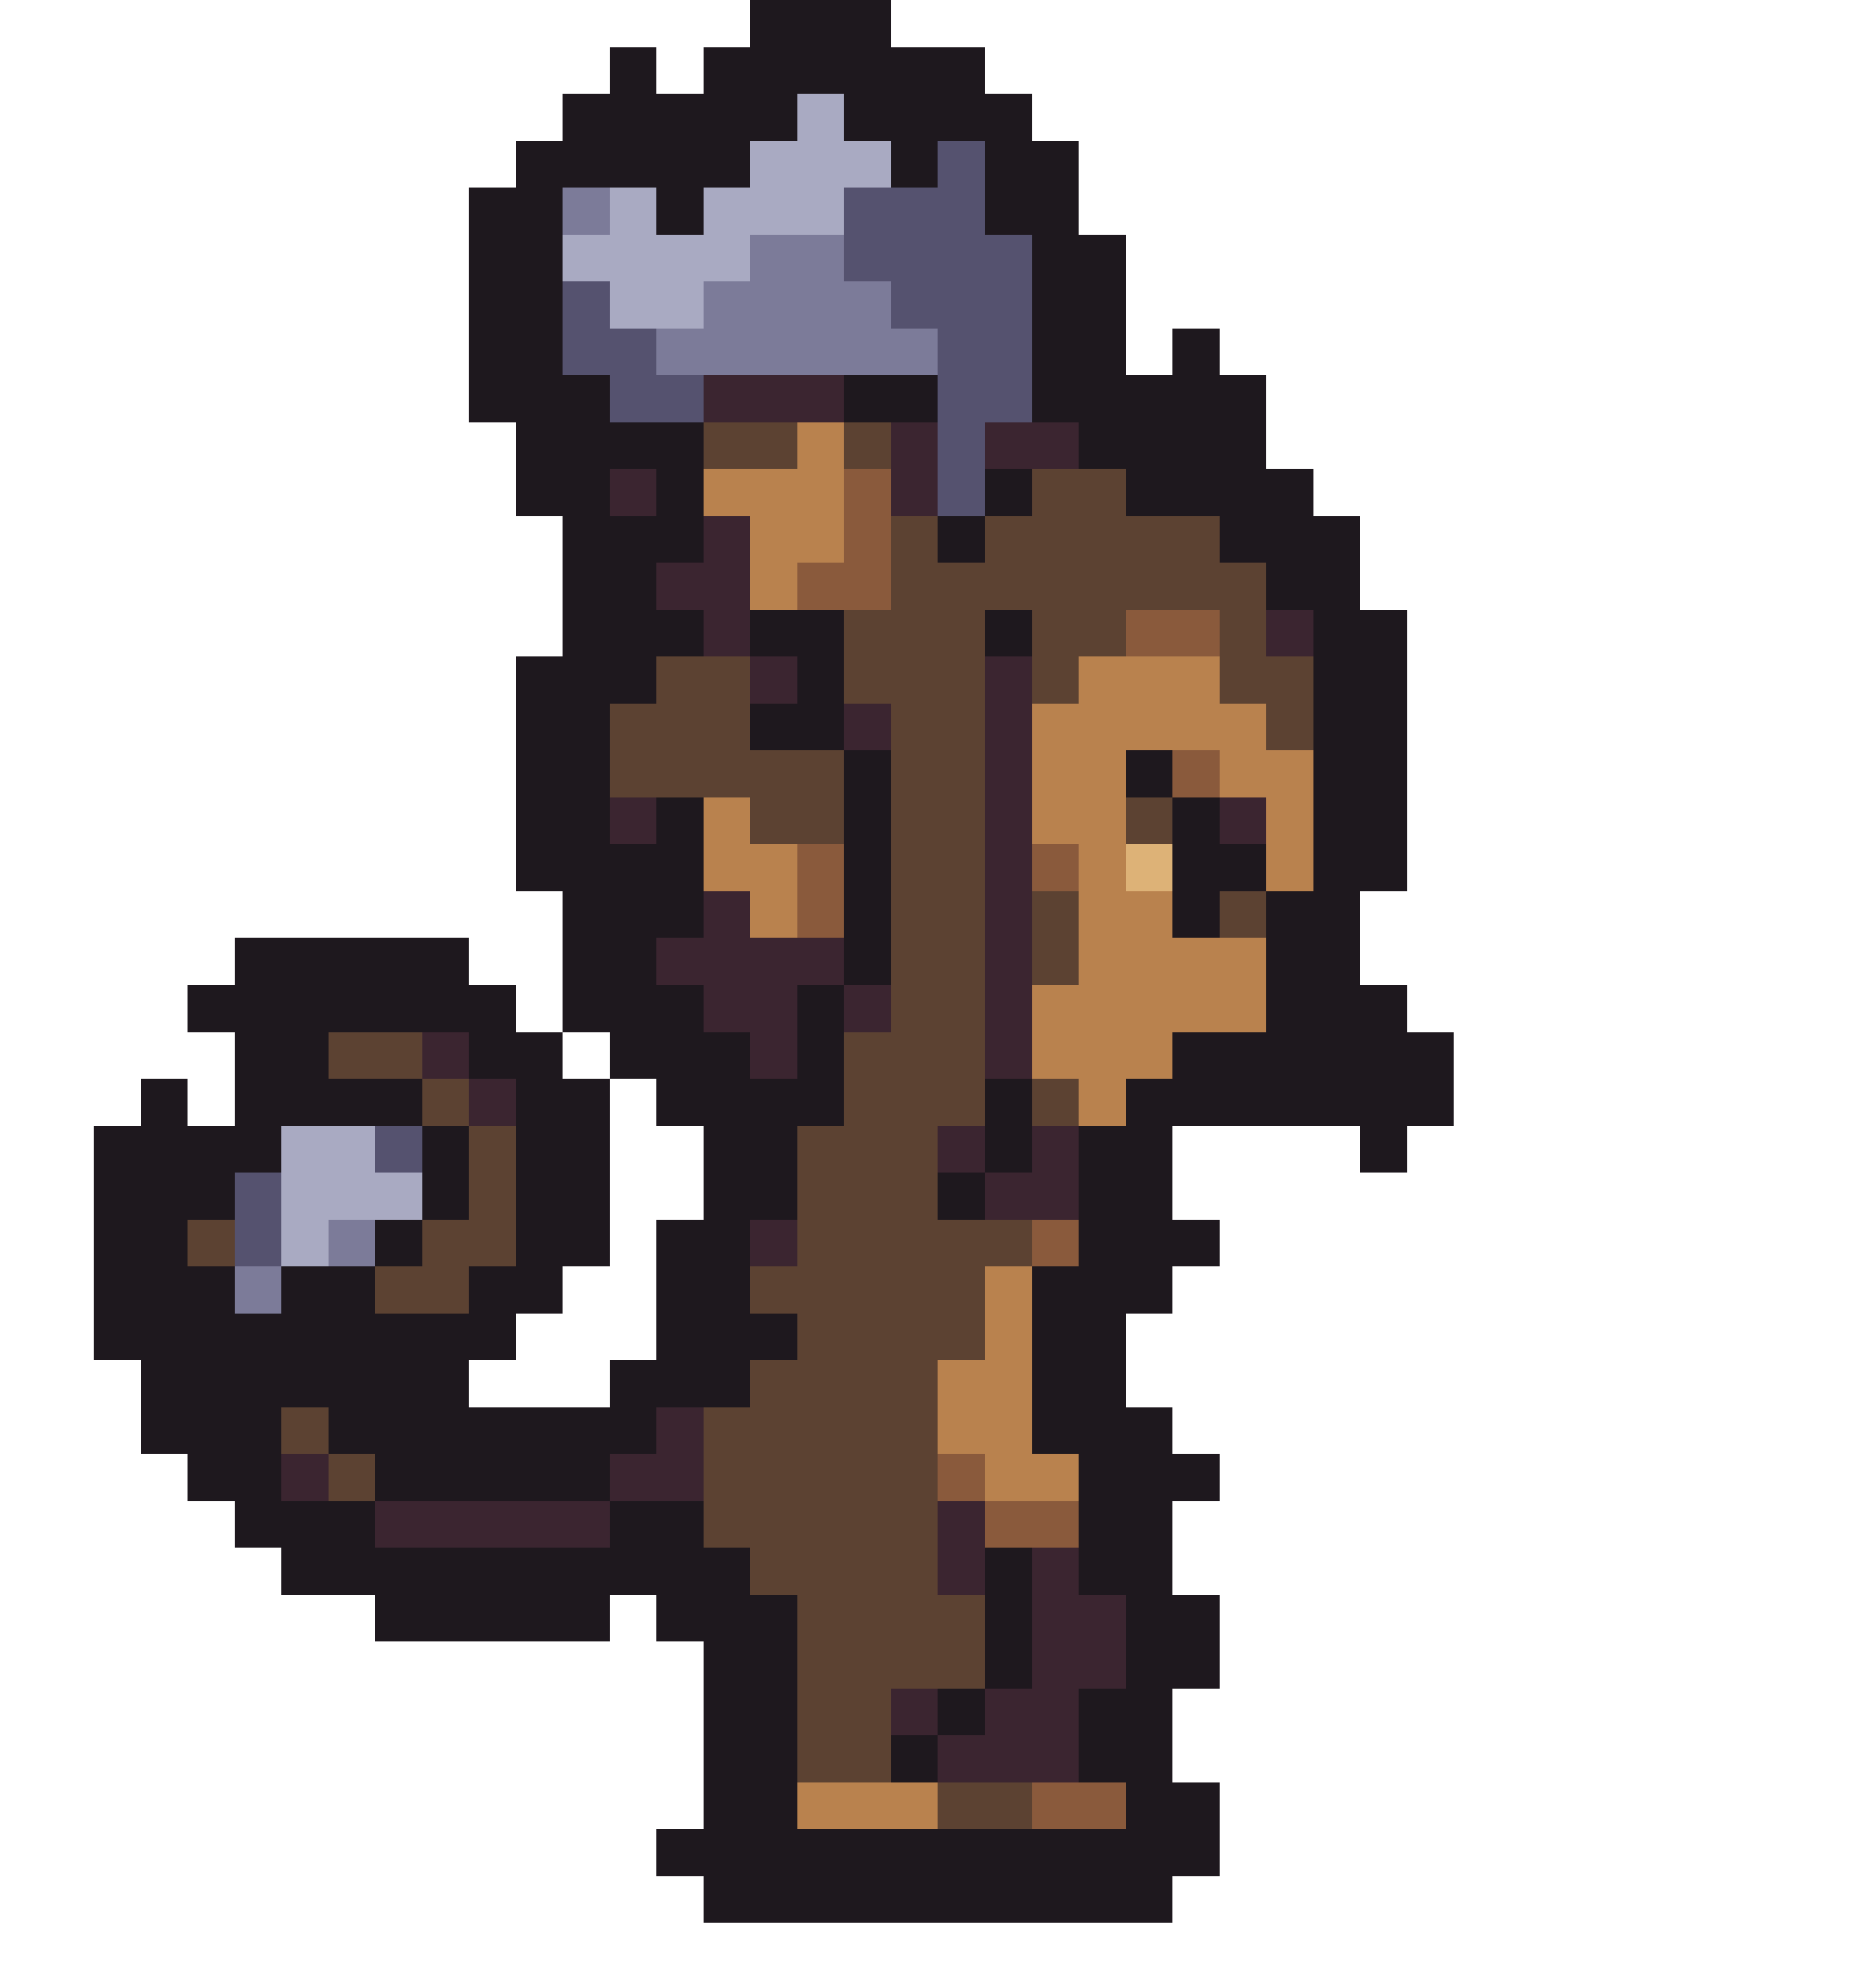
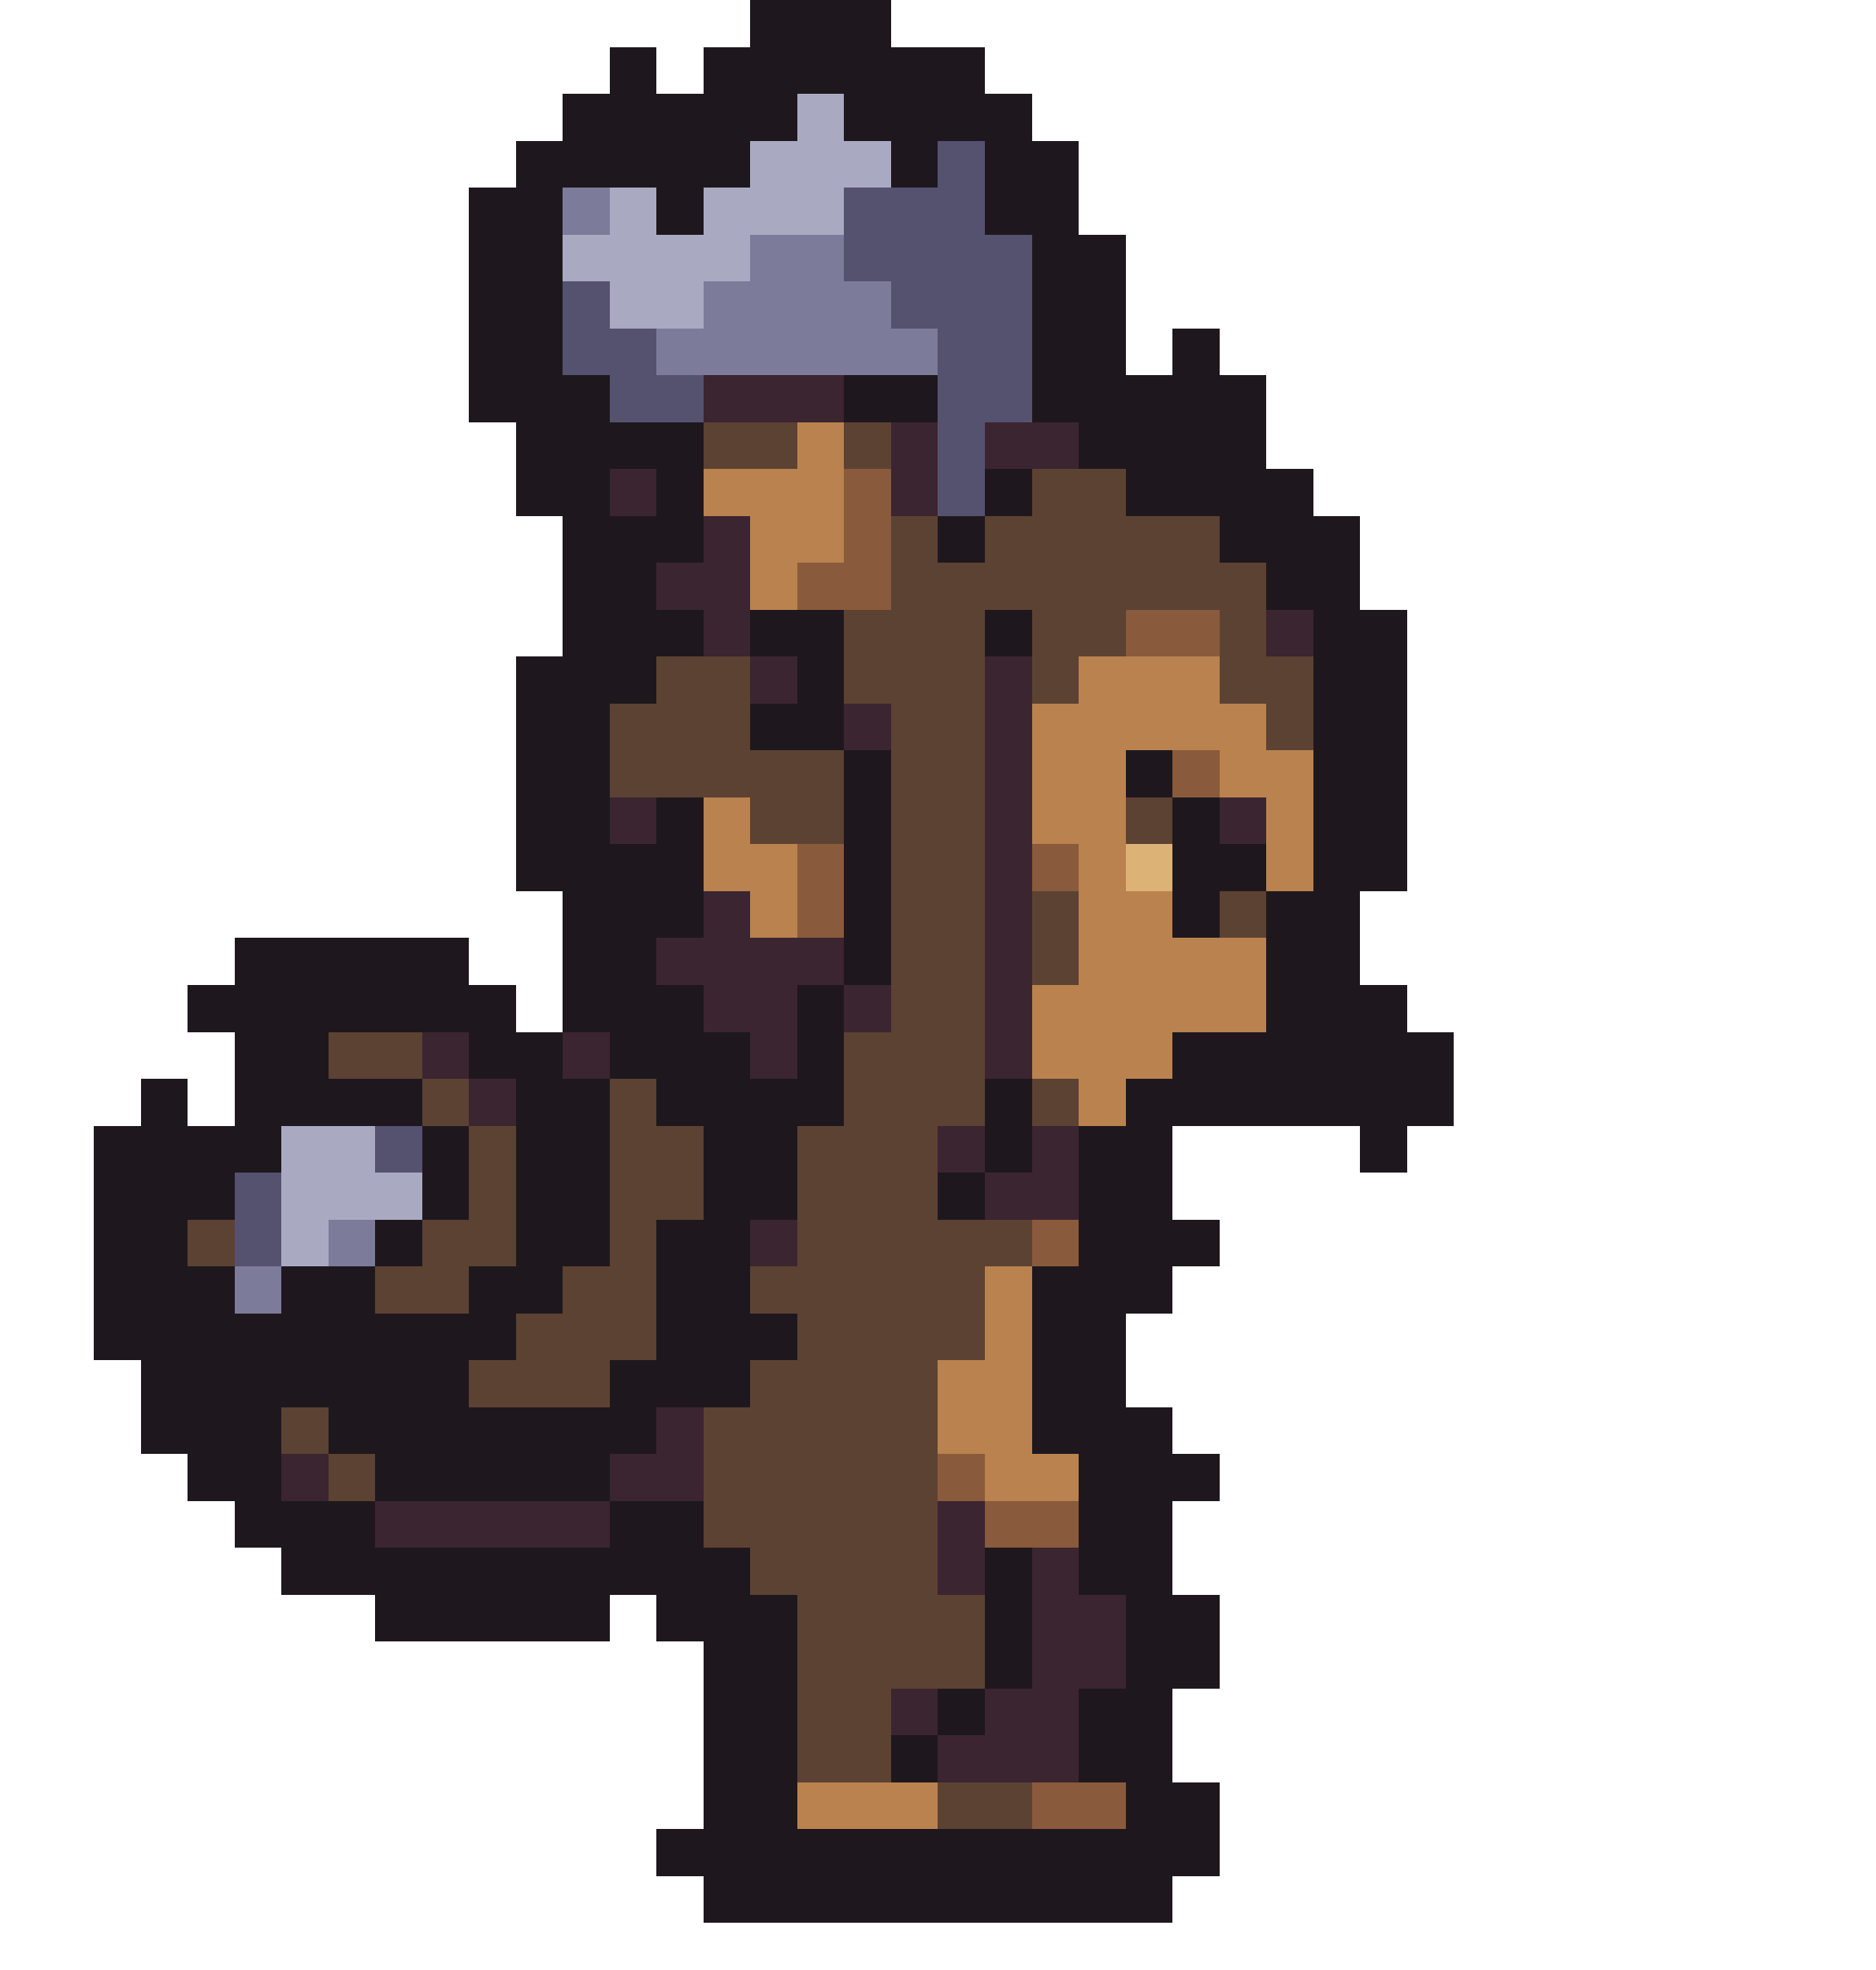
<svg xmlns="http://www.w3.org/2000/svg" width="40" height="42" viewBox="0 0 40 42" shape-rendering="crispEdges">
  <rect x="16" y="0" width="3" height="1" fill="#1e181e" />
  <rect x="13" y="1" width="1" height="1" fill="#1e181e" />
  <rect x="15" y="1" width="6" height="1" fill="#1e181e" />
  <rect x="12" y="2" width="5" height="1" fill="#1e181e" />
  <rect x="17" y="2" width="1" height="1" fill="#a9aac2" />
  <rect x="18" y="2" width="4" height="1" fill="#1e181e" />
  <rect x="11" y="3" width="5" height="1" fill="#1e181e" />
  <rect x="16" y="3" width="3" height="1" fill="#a9aac2" />
  <rect x="19" y="3" width="1" height="1" fill="#1e181e" />
  <rect x="20" y="3" width="1" height="1" fill="#55526f" />
  <rect x="21" y="3" width="2" height="1" fill="#1e181e" />
  <rect x="10" y="4" width="2" height="1" fill="#1e181e" />
  <rect x="12" y="4" width="1" height="1" fill="#7c7b99" />
  <rect x="13" y="4" width="1" height="1" fill="#a9aac2" />
  <rect x="14" y="4" width="1" height="1" fill="#1e181e" />
  <rect x="15" y="4" width="3" height="1" fill="#a9aac2" />
  <rect x="18" y="4" width="3" height="1" fill="#55526f" />
  <rect x="21" y="4" width="2" height="1" fill="#1e181e" />
  <rect x="10" y="5" width="2" height="1" fill="#1e181e" />
  <rect x="12" y="5" width="4" height="1" fill="#a9aac2" />
  <rect x="16" y="5" width="2" height="1" fill="#7c7b99" />
  <rect x="18" y="5" width="4" height="1" fill="#55526f" />
  <rect x="22" y="5" width="2" height="1" fill="#1e181e" />
  <rect x="10" y="6" width="2" height="1" fill="#1e181e" />
  <rect x="12" y="6" width="1" height="1" fill="#55526f" />
  <rect x="13" y="6" width="2" height="1" fill="#a9aac2" />
  <rect x="15" y="6" width="4" height="1" fill="#7c7b99" />
  <rect x="19" y="6" width="3" height="1" fill="#55526f" />
  <rect x="22" y="6" width="2" height="1" fill="#1e181e" />
  <rect x="10" y="7" width="2" height="1" fill="#1e181e" />
  <rect x="12" y="7" width="2" height="1" fill="#55526f" />
  <rect x="14" y="7" width="6" height="1" fill="#7c7b99" />
  <rect x="20" y="7" width="2" height="1" fill="#55526f" />
  <rect x="22" y="7" width="2" height="1" fill="#1e181e" />
  <rect x="25" y="7" width="1" height="1" fill="#1e181e" />
  <rect x="10" y="8" width="3" height="1" fill="#1e181e" />
  <rect x="13" y="8" width="2" height="1" fill="#55526f" />
  <rect x="15" y="8" width="3" height="1" fill="#3b2530" />
  <rect x="18" y="8" width="2" height="1" fill="#1e181e" />
  <rect x="20" y="8" width="2" height="1" fill="#55526f" />
  <rect x="22" y="8" width="5" height="1" fill="#1e181e" />
  <rect x="11" y="9" width="4" height="1" fill="#1e181e" />
  <rect x="15" y="9" width="2" height="1" fill="#5c4232" />
  <rect x="17" y="9" width="1" height="1" fill="#b9824e" />
  <rect x="18" y="9" width="1" height="1" fill="#5c4232" />
  <rect x="19" y="9" width="1" height="1" fill="#3b2530" />
  <rect x="20" y="9" width="1" height="1" fill="#55526f" />
  <rect x="21" y="9" width="2" height="1" fill="#3b2530" />
  <rect x="23" y="9" width="4" height="1" fill="#1e181e" />
  <rect x="11" y="10" width="2" height="1" fill="#1e181e" />
  <rect x="13" y="10" width="1" height="1" fill="#3b2530" />
  <rect x="14" y="10" width="1" height="1" fill="#1e181e" />
  <rect x="15" y="10" width="3" height="1" fill="#b9824e" />
  <rect x="18" y="10" width="1" height="1" fill="#8a5a3c" />
  <rect x="19" y="10" width="1" height="1" fill="#3b2530" />
  <rect x="20" y="10" width="1" height="1" fill="#55526f" />
  <rect x="21" y="10" width="1" height="1" fill="#1e181e" />
  <rect x="22" y="10" width="2" height="1" fill="#5c4232" />
  <rect x="24" y="10" width="4" height="1" fill="#1e181e" />
  <rect x="12" y="11" width="3" height="1" fill="#1e181e" />
  <rect x="15" y="11" width="1" height="1" fill="#3b2530" />
  <rect x="16" y="11" width="2" height="1" fill="#b9824e" />
  <rect x="18" y="11" width="1" height="1" fill="#8a5a3c" />
  <rect x="19" y="11" width="1" height="1" fill="#5c4232" />
  <rect x="20" y="11" width="1" height="1" fill="#1e181e" />
  <rect x="21" y="11" width="5" height="1" fill="#5c4232" />
  <rect x="26" y="11" width="3" height="1" fill="#1e181e" />
  <rect x="12" y="12" width="2" height="1" fill="#1e181e" />
  <rect x="14" y="12" width="2" height="1" fill="#3b2530" />
  <rect x="16" y="12" width="1" height="1" fill="#b9824e" />
  <rect x="17" y="12" width="2" height="1" fill="#8a5a3c" />
  <rect x="19" y="12" width="8" height="1" fill="#5c4232" />
  <rect x="27" y="12" width="2" height="1" fill="#1e181e" />
  <rect x="12" y="13" width="3" height="1" fill="#1e181e" />
  <rect x="15" y="13" width="1" height="1" fill="#3b2530" />
  <rect x="16" y="13" width="2" height="1" fill="#1e181e" />
  <rect x="18" y="13" width="3" height="1" fill="#5c4232" />
  <rect x="21" y="13" width="1" height="1" fill="#1e181e" />
  <rect x="22" y="13" width="2" height="1" fill="#5c4232" />
  <rect x="24" y="13" width="2" height="1" fill="#8a5a3c" />
  <rect x="26" y="13" width="1" height="1" fill="#5c4232" />
  <rect x="27" y="13" width="1" height="1" fill="#3b2530" />
  <rect x="28" y="13" width="2" height="1" fill="#1e181e" />
  <rect x="11" y="14" width="3" height="1" fill="#1e181e" />
  <rect x="14" y="14" width="2" height="1" fill="#5c4232" />
  <rect x="16" y="14" width="1" height="1" fill="#3b2530" />
  <rect x="17" y="14" width="1" height="1" fill="#1e181e" />
  <rect x="18" y="14" width="3" height="1" fill="#5c4232" />
  <rect x="21" y="14" width="1" height="1" fill="#3b2530" />
  <rect x="22" y="14" width="1" height="1" fill="#5c4232" />
  <rect x="23" y="14" width="3" height="1" fill="#b9824e" />
  <rect x="26" y="14" width="2" height="1" fill="#5c4232" />
  <rect x="28" y="14" width="2" height="1" fill="#1e181e" />
  <rect x="11" y="15" width="2" height="1" fill="#1e181e" />
  <rect x="13" y="15" width="3" height="1" fill="#5c4232" />
  <rect x="16" y="15" width="2" height="1" fill="#1e181e" />
  <rect x="18" y="15" width="1" height="1" fill="#3b2530" />
  <rect x="19" y="15" width="2" height="1" fill="#5c4232" />
  <rect x="21" y="15" width="1" height="1" fill="#3b2530" />
  <rect x="22" y="15" width="5" height="1" fill="#b9824e" />
  <rect x="27" y="15" width="1" height="1" fill="#5c4232" />
  <rect x="28" y="15" width="2" height="1" fill="#1e181e" />
  <rect x="11" y="16" width="2" height="1" fill="#1e181e" />
  <rect x="13" y="16" width="5" height="1" fill="#5c4232" />
  <rect x="18" y="16" width="1" height="1" fill="#1e181e" />
  <rect x="19" y="16" width="2" height="1" fill="#5c4232" />
  <rect x="21" y="16" width="1" height="1" fill="#3b2530" />
  <rect x="22" y="16" width="2" height="1" fill="#b9824e" />
  <rect x="24" y="16" width="1" height="1" fill="#1e181e" />
  <rect x="25" y="16" width="1" height="1" fill="#8a5a3c" />
  <rect x="26" y="16" width="2" height="1" fill="#b9824e" />
  <rect x="28" y="16" width="2" height="1" fill="#1e181e" />
  <rect x="11" y="17" width="2" height="1" fill="#1e181e" />
  <rect x="13" y="17" width="1" height="1" fill="#3b2530" />
  <rect x="14" y="17" width="1" height="1" fill="#1e181e" />
  <rect x="15" y="17" width="1" height="1" fill="#b9824e" />
  <rect x="16" y="17" width="2" height="1" fill="#5c4232" />
  <rect x="18" y="17" width="1" height="1" fill="#1e181e" />
  <rect x="19" y="17" width="2" height="1" fill="#5c4232" />
  <rect x="21" y="17" width="1" height="1" fill="#3b2530" />
  <rect x="22" y="17" width="2" height="1" fill="#b9824e" />
  <rect x="24" y="17" width="1" height="1" fill="#5c4232" />
  <rect x="25" y="17" width="1" height="1" fill="#1e181e" />
  <rect x="26" y="17" width="1" height="1" fill="#3b2530" />
  <rect x="27" y="17" width="1" height="1" fill="#b9824e" />
  <rect x="28" y="17" width="2" height="1" fill="#1e181e" />
  <rect x="11" y="18" width="4" height="1" fill="#1e181e" />
  <rect x="15" y="18" width="2" height="1" fill="#b9824e" />
  <rect x="17" y="18" width="1" height="1" fill="#8a5a3c" />
  <rect x="18" y="18" width="1" height="1" fill="#1e181e" />
  <rect x="19" y="18" width="2" height="1" fill="#5c4232" />
  <rect x="21" y="18" width="1" height="1" fill="#3b2530" />
  <rect x="22" y="18" width="1" height="1" fill="#8a5a3c" />
  <rect x="23" y="18" width="1" height="1" fill="#b9824e" />
  <rect x="24" y="18" width="1" height="1" fill="#ddb277" />
  <rect x="25" y="18" width="2" height="1" fill="#1e181e" />
  <rect x="27" y="18" width="1" height="1" fill="#b9824e" />
  <rect x="28" y="18" width="2" height="1" fill="#1e181e" />
  <rect x="12" y="19" width="3" height="1" fill="#1e181e" />
  <rect x="15" y="19" width="1" height="1" fill="#3b2530" />
  <rect x="16" y="19" width="1" height="1" fill="#b9824e" />
  <rect x="17" y="19" width="1" height="1" fill="#8a5a3c" />
  <rect x="18" y="19" width="1" height="1" fill="#1e181e" />
  <rect x="19" y="19" width="2" height="1" fill="#5c4232" />
  <rect x="21" y="19" width="1" height="1" fill="#3b2530" />
  <rect x="22" y="19" width="1" height="1" fill="#5c4232" />
  <rect x="23" y="19" width="2" height="1" fill="#b9824e" />
  <rect x="25" y="19" width="1" height="1" fill="#1e181e" />
  <rect x="26" y="19" width="1" height="1" fill="#5c4232" />
  <rect x="27" y="19" width="2" height="1" fill="#1e181e" />
  <rect x="5" y="20" width="5" height="1" fill="#1e181e" />
  <rect x="12" y="20" width="2" height="1" fill="#1e181e" />
  <rect x="14" y="20" width="4" height="1" fill="#3b2530" />
  <rect x="18" y="20" width="1" height="1" fill="#1e181e" />
  <rect x="19" y="20" width="2" height="1" fill="#5c4232" />
  <rect x="21" y="20" width="1" height="1" fill="#3b2530" />
  <rect x="22" y="20" width="1" height="1" fill="#5c4232" />
  <rect x="23" y="20" width="4" height="1" fill="#b9824e" />
  <rect x="27" y="20" width="2" height="1" fill="#1e181e" />
  <rect x="4" y="21" width="7" height="1" fill="#1e181e" />
  <rect x="12" y="21" width="3" height="1" fill="#1e181e" />
  <rect x="15" y="21" width="2" height="1" fill="#3b2530" />
  <rect x="17" y="21" width="1" height="1" fill="#1e181e" />
  <rect x="18" y="21" width="1" height="1" fill="#3b2530" />
  <rect x="19" y="21" width="2" height="1" fill="#5c4232" />
  <rect x="21" y="21" width="1" height="1" fill="#3b2530" />
  <rect x="22" y="21" width="5" height="1" fill="#b9824e" />
  <rect x="27" y="21" width="3" height="1" fill="#1e181e" />
  <rect x="5" y="22" width="2" height="1" fill="#1e181e" />
  <rect x="7" y="22" width="2" height="1" fill="#5c4232" />
  <rect x="9" y="22" width="1" height="1" fill="#3b2530" />
  <rect x="10" y="22" width="2" height="1" fill="#1e181e" />
+   <rect x="12" y="22" width="1" height="1" fill="#3b2530" />
  <rect x="13" y="22" width="3" height="1" fill="#1e181e" />
  <rect x="16" y="22" width="1" height="1" fill="#3b2530" />
  <rect x="17" y="22" width="1" height="1" fill="#1e181e" />
  <rect x="18" y="22" width="3" height="1" fill="#5c4232" />
  <rect x="21" y="22" width="1" height="1" fill="#3b2530" />
  <rect x="22" y="22" width="3" height="1" fill="#b9824e" />
  <rect x="25" y="22" width="6" height="1" fill="#1e181e" />
  <rect x="3" y="23" width="1" height="1" fill="#1e181e" />
  <rect x="5" y="23" width="4" height="1" fill="#1e181e" />
  <rect x="9" y="23" width="1" height="1" fill="#5c4232" />
  <rect x="10" y="23" width="1" height="1" fill="#3b2530" />
  <rect x="11" y="23" width="2" height="1" fill="#1e181e" />
+   <rect x="13" y="23" width="1" height="1" fill="#5c4232" />
  <rect x="14" y="23" width="4" height="1" fill="#1e181e" />
  <rect x="18" y="23" width="3" height="1" fill="#5c4232" />
  <rect x="21" y="23" width="1" height="1" fill="#1e181e" />
  <rect x="22" y="23" width="1" height="1" fill="#5c4232" />
  <rect x="23" y="23" width="1" height="1" fill="#b9824e" />
  <rect x="24" y="23" width="7" height="1" fill="#1e181e" />
  <rect x="2" y="24" width="4" height="1" fill="#1e181e" />
  <rect x="6" y="24" width="2" height="1" fill="#a9aac2" />
  <rect x="8" y="24" width="1" height="1" fill="#55526f" />
  <rect x="9" y="24" width="1" height="1" fill="#1e181e" />
  <rect x="10" y="24" width="1" height="1" fill="#5c4232" />
  <rect x="11" y="24" width="2" height="1" fill="#1e181e" />
+   <rect x="13" y="24" width="2" height="1" fill="#5c4232" />
  <rect x="15" y="24" width="2" height="1" fill="#1e181e" />
  <rect x="17" y="24" width="3" height="1" fill="#5c4232" />
  <rect x="20" y="24" width="1" height="1" fill="#3b2530" />
  <rect x="21" y="24" width="1" height="1" fill="#1e181e" />
  <rect x="22" y="24" width="1" height="1" fill="#3b2530" />
  <rect x="23" y="24" width="2" height="1" fill="#1e181e" />
  <rect x="29" y="24" width="1" height="1" fill="#1e181e" />
  <rect x="2" y="25" width="3" height="1" fill="#1e181e" />
  <rect x="5" y="25" width="1" height="1" fill="#55526f" />
  <rect x="6" y="25" width="3" height="1" fill="#a9aac2" />
  <rect x="9" y="25" width="1" height="1" fill="#1e181e" />
  <rect x="10" y="25" width="1" height="1" fill="#5c4232" />
  <rect x="11" y="25" width="2" height="1" fill="#1e181e" />
+   <rect x="13" y="25" width="2" height="1" fill="#5c4232" />
  <rect x="15" y="25" width="2" height="1" fill="#1e181e" />
  <rect x="17" y="25" width="3" height="1" fill="#5c4232" />
  <rect x="20" y="25" width="1" height="1" fill="#1e181e" />
  <rect x="21" y="25" width="2" height="1" fill="#3b2530" />
  <rect x="23" y="25" width="2" height="1" fill="#1e181e" />
  <rect x="2" y="26" width="2" height="1" fill="#1e181e" />
  <rect x="4" y="26" width="1" height="1" fill="#5c4232" />
  <rect x="5" y="26" width="1" height="1" fill="#55526f" />
  <rect x="6" y="26" width="1" height="1" fill="#a9aac2" />
  <rect x="7" y="26" width="1" height="1" fill="#7c7b99" />
  <rect x="8" y="26" width="1" height="1" fill="#1e181e" />
  <rect x="9" y="26" width="2" height="1" fill="#5c4232" />
  <rect x="11" y="26" width="2" height="1" fill="#1e181e" />
+   <rect x="13" y="26" width="1" height="1" fill="#5c4232" />
  <rect x="14" y="26" width="2" height="1" fill="#1e181e" />
  <rect x="16" y="26" width="1" height="1" fill="#3b2530" />
  <rect x="17" y="26" width="5" height="1" fill="#5c4232" />
  <rect x="22" y="26" width="1" height="1" fill="#8a5a3c" />
  <rect x="23" y="26" width="3" height="1" fill="#1e181e" />
  <rect x="2" y="27" width="3" height="1" fill="#1e181e" />
  <rect x="5" y="27" width="1" height="1" fill="#7c7b99" />
  <rect x="6" y="27" width="2" height="1" fill="#1e181e" />
  <rect x="8" y="27" width="2" height="1" fill="#5c4232" />
  <rect x="10" y="27" width="2" height="1" fill="#1e181e" />
+   <rect x="12" y="27" width="2" height="1" fill="#5c4232" />
  <rect x="14" y="27" width="2" height="1" fill="#1e181e" />
  <rect x="16" y="27" width="5" height="1" fill="#5c4232" />
  <rect x="21" y="27" width="1" height="1" fill="#b9824e" />
  <rect x="22" y="27" width="3" height="1" fill="#1e181e" />
  <rect x="2" y="28" width="9" height="1" fill="#1e181e" />
+   <rect x="11" y="28" width="3" height="1" fill="#5c4232" />
  <rect x="14" y="28" width="3" height="1" fill="#1e181e" />
  <rect x="17" y="28" width="4" height="1" fill="#5c4232" />
  <rect x="21" y="28" width="1" height="1" fill="#b9824e" />
  <rect x="22" y="28" width="2" height="1" fill="#1e181e" />
  <rect x="3" y="29" width="7" height="1" fill="#1e181e" />
+   <rect x="10" y="29" width="3" height="1" fill="#5c4232" />
  <rect x="13" y="29" width="3" height="1" fill="#1e181e" />
  <rect x="16" y="29" width="4" height="1" fill="#5c4232" />
  <rect x="20" y="29" width="2" height="1" fill="#b9824e" />
  <rect x="22" y="29" width="2" height="1" fill="#1e181e" />
  <rect x="3" y="30" width="3" height="1" fill="#1e181e" />
  <rect x="6" y="30" width="1" height="1" fill="#5c4232" />
  <rect x="7" y="30" width="7" height="1" fill="#1e181e" />
  <rect x="14" y="30" width="1" height="1" fill="#3b2530" />
  <rect x="15" y="30" width="5" height="1" fill="#5c4232" />
  <rect x="20" y="30" width="2" height="1" fill="#b9824e" />
  <rect x="22" y="30" width="3" height="1" fill="#1e181e" />
  <rect x="4" y="31" width="2" height="1" fill="#1e181e" />
  <rect x="6" y="31" width="1" height="1" fill="#3b2530" />
  <rect x="7" y="31" width="1" height="1" fill="#5c4232" />
  <rect x="8" y="31" width="5" height="1" fill="#1e181e" />
  <rect x="13" y="31" width="2" height="1" fill="#3b2530" />
  <rect x="15" y="31" width="5" height="1" fill="#5c4232" />
  <rect x="20" y="31" width="1" height="1" fill="#8a5a3c" />
  <rect x="21" y="31" width="2" height="1" fill="#b9824e" />
  <rect x="23" y="31" width="3" height="1" fill="#1e181e" />
  <rect x="5" y="32" width="3" height="1" fill="#1e181e" />
  <rect x="8" y="32" width="5" height="1" fill="#3b2530" />
  <rect x="13" y="32" width="2" height="1" fill="#1e181e" />
  <rect x="15" y="32" width="5" height="1" fill="#5c4232" />
  <rect x="20" y="32" width="1" height="1" fill="#3b2530" />
  <rect x="21" y="32" width="2" height="1" fill="#8a5a3c" />
  <rect x="23" y="32" width="2" height="1" fill="#1e181e" />
  <rect x="6" y="33" width="10" height="1" fill="#1e181e" />
  <rect x="16" y="33" width="4" height="1" fill="#5c4232" />
  <rect x="20" y="33" width="1" height="1" fill="#3b2530" />
  <rect x="21" y="33" width="1" height="1" fill="#1e181e" />
  <rect x="22" y="33" width="1" height="1" fill="#3b2530" />
  <rect x="23" y="33" width="2" height="1" fill="#1e181e" />
  <rect x="8" y="34" width="5" height="1" fill="#1e181e" />
  <rect x="14" y="34" width="3" height="1" fill="#1e181e" />
  <rect x="17" y="34" width="4" height="1" fill="#5c4232" />
  <rect x="21" y="34" width="1" height="1" fill="#1e181e" />
  <rect x="22" y="34" width="2" height="1" fill="#3b2530" />
  <rect x="24" y="34" width="2" height="1" fill="#1e181e" />
  <rect x="15" y="35" width="2" height="1" fill="#1e181e" />
  <rect x="17" y="35" width="4" height="1" fill="#5c4232" />
  <rect x="21" y="35" width="1" height="1" fill="#1e181e" />
  <rect x="22" y="35" width="2" height="1" fill="#3b2530" />
  <rect x="24" y="35" width="2" height="1" fill="#1e181e" />
  <rect x="15" y="36" width="2" height="1" fill="#1e181e" />
  <rect x="17" y="36" width="2" height="1" fill="#5c4232" />
  <rect x="19" y="36" width="1" height="1" fill="#3b2530" />
  <rect x="20" y="36" width="1" height="1" fill="#1e181e" />
  <rect x="21" y="36" width="2" height="1" fill="#3b2530" />
  <rect x="23" y="36" width="2" height="1" fill="#1e181e" />
  <rect x="15" y="37" width="2" height="1" fill="#1e181e" />
  <rect x="17" y="37" width="2" height="1" fill="#5c4232" />
  <rect x="19" y="37" width="1" height="1" fill="#1e181e" />
  <rect x="20" y="37" width="3" height="1" fill="#3b2530" />
  <rect x="23" y="37" width="2" height="1" fill="#1e181e" />
  <rect x="15" y="38" width="2" height="1" fill="#1e181e" />
  <rect x="17" y="38" width="3" height="1" fill="#b9824e" />
  <rect x="20" y="38" width="2" height="1" fill="#5c4232" />
  <rect x="22" y="38" width="2" height="1" fill="#8a5a3c" />
  <rect x="24" y="38" width="2" height="1" fill="#1e181e" />
  <rect x="14" y="39" width="12" height="1" fill="#1e181e" />
  <rect x="15" y="40" width="10" height="1" fill="#1e181e" />
</svg>
